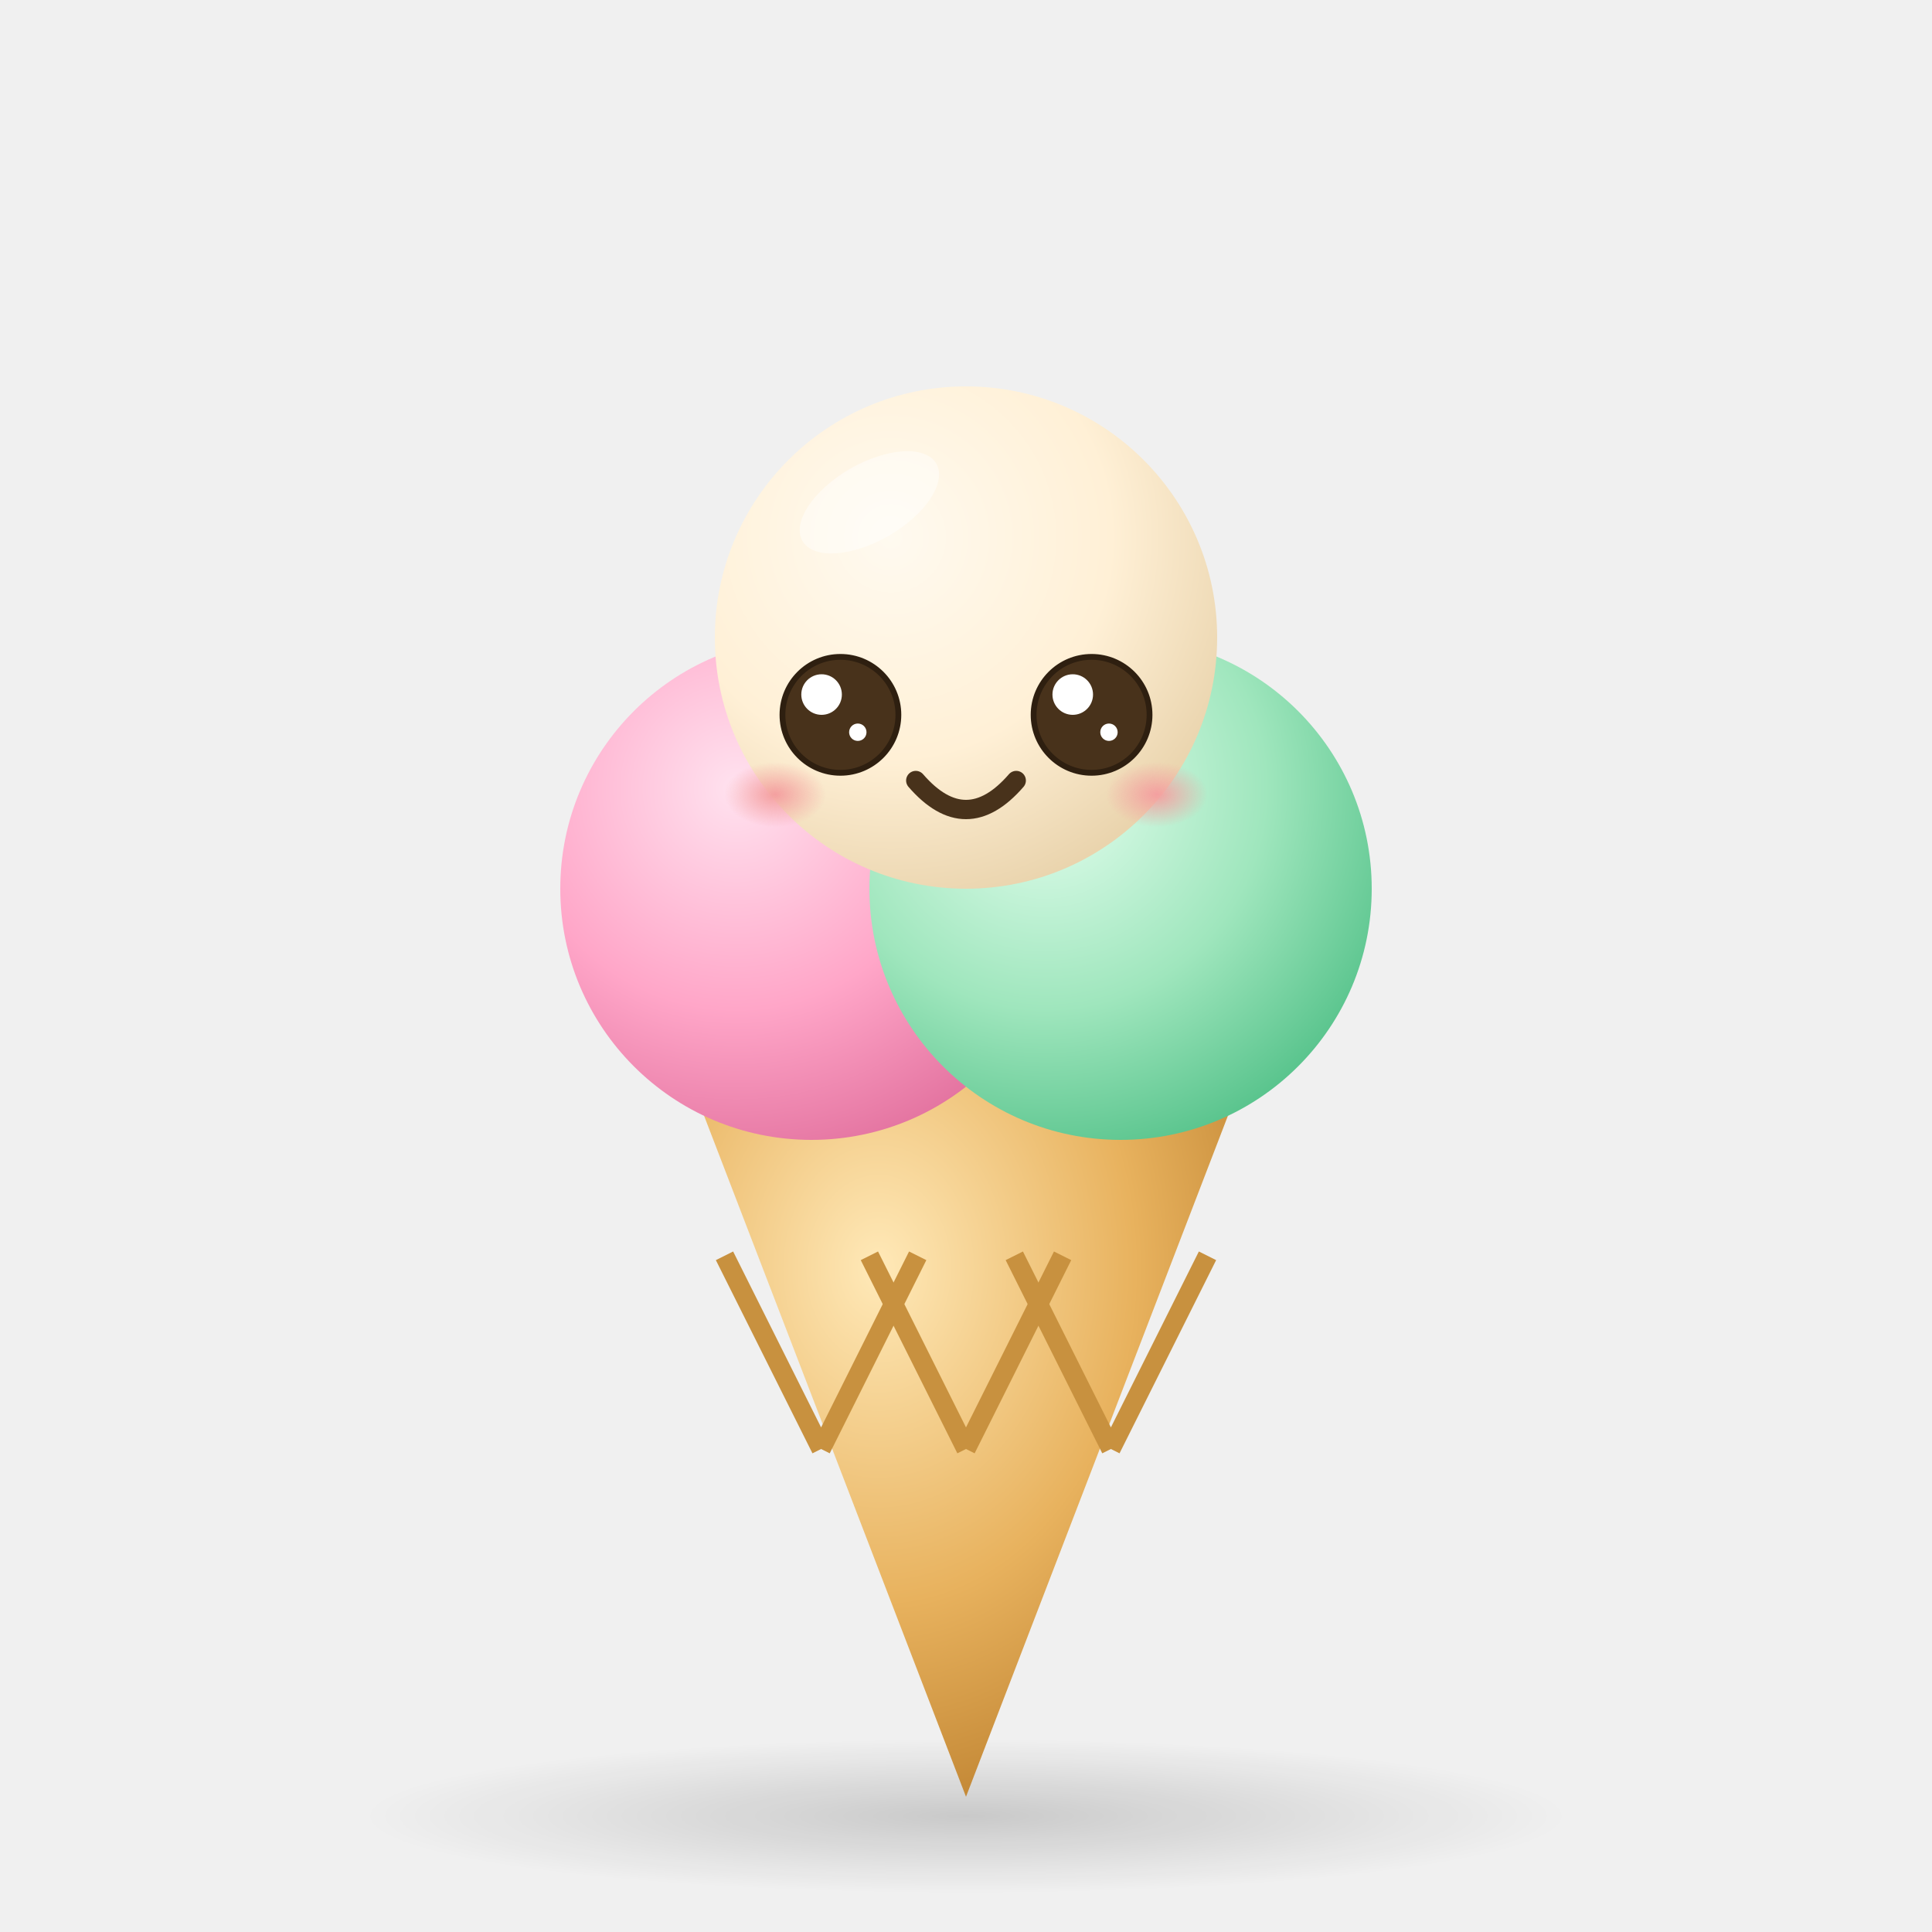
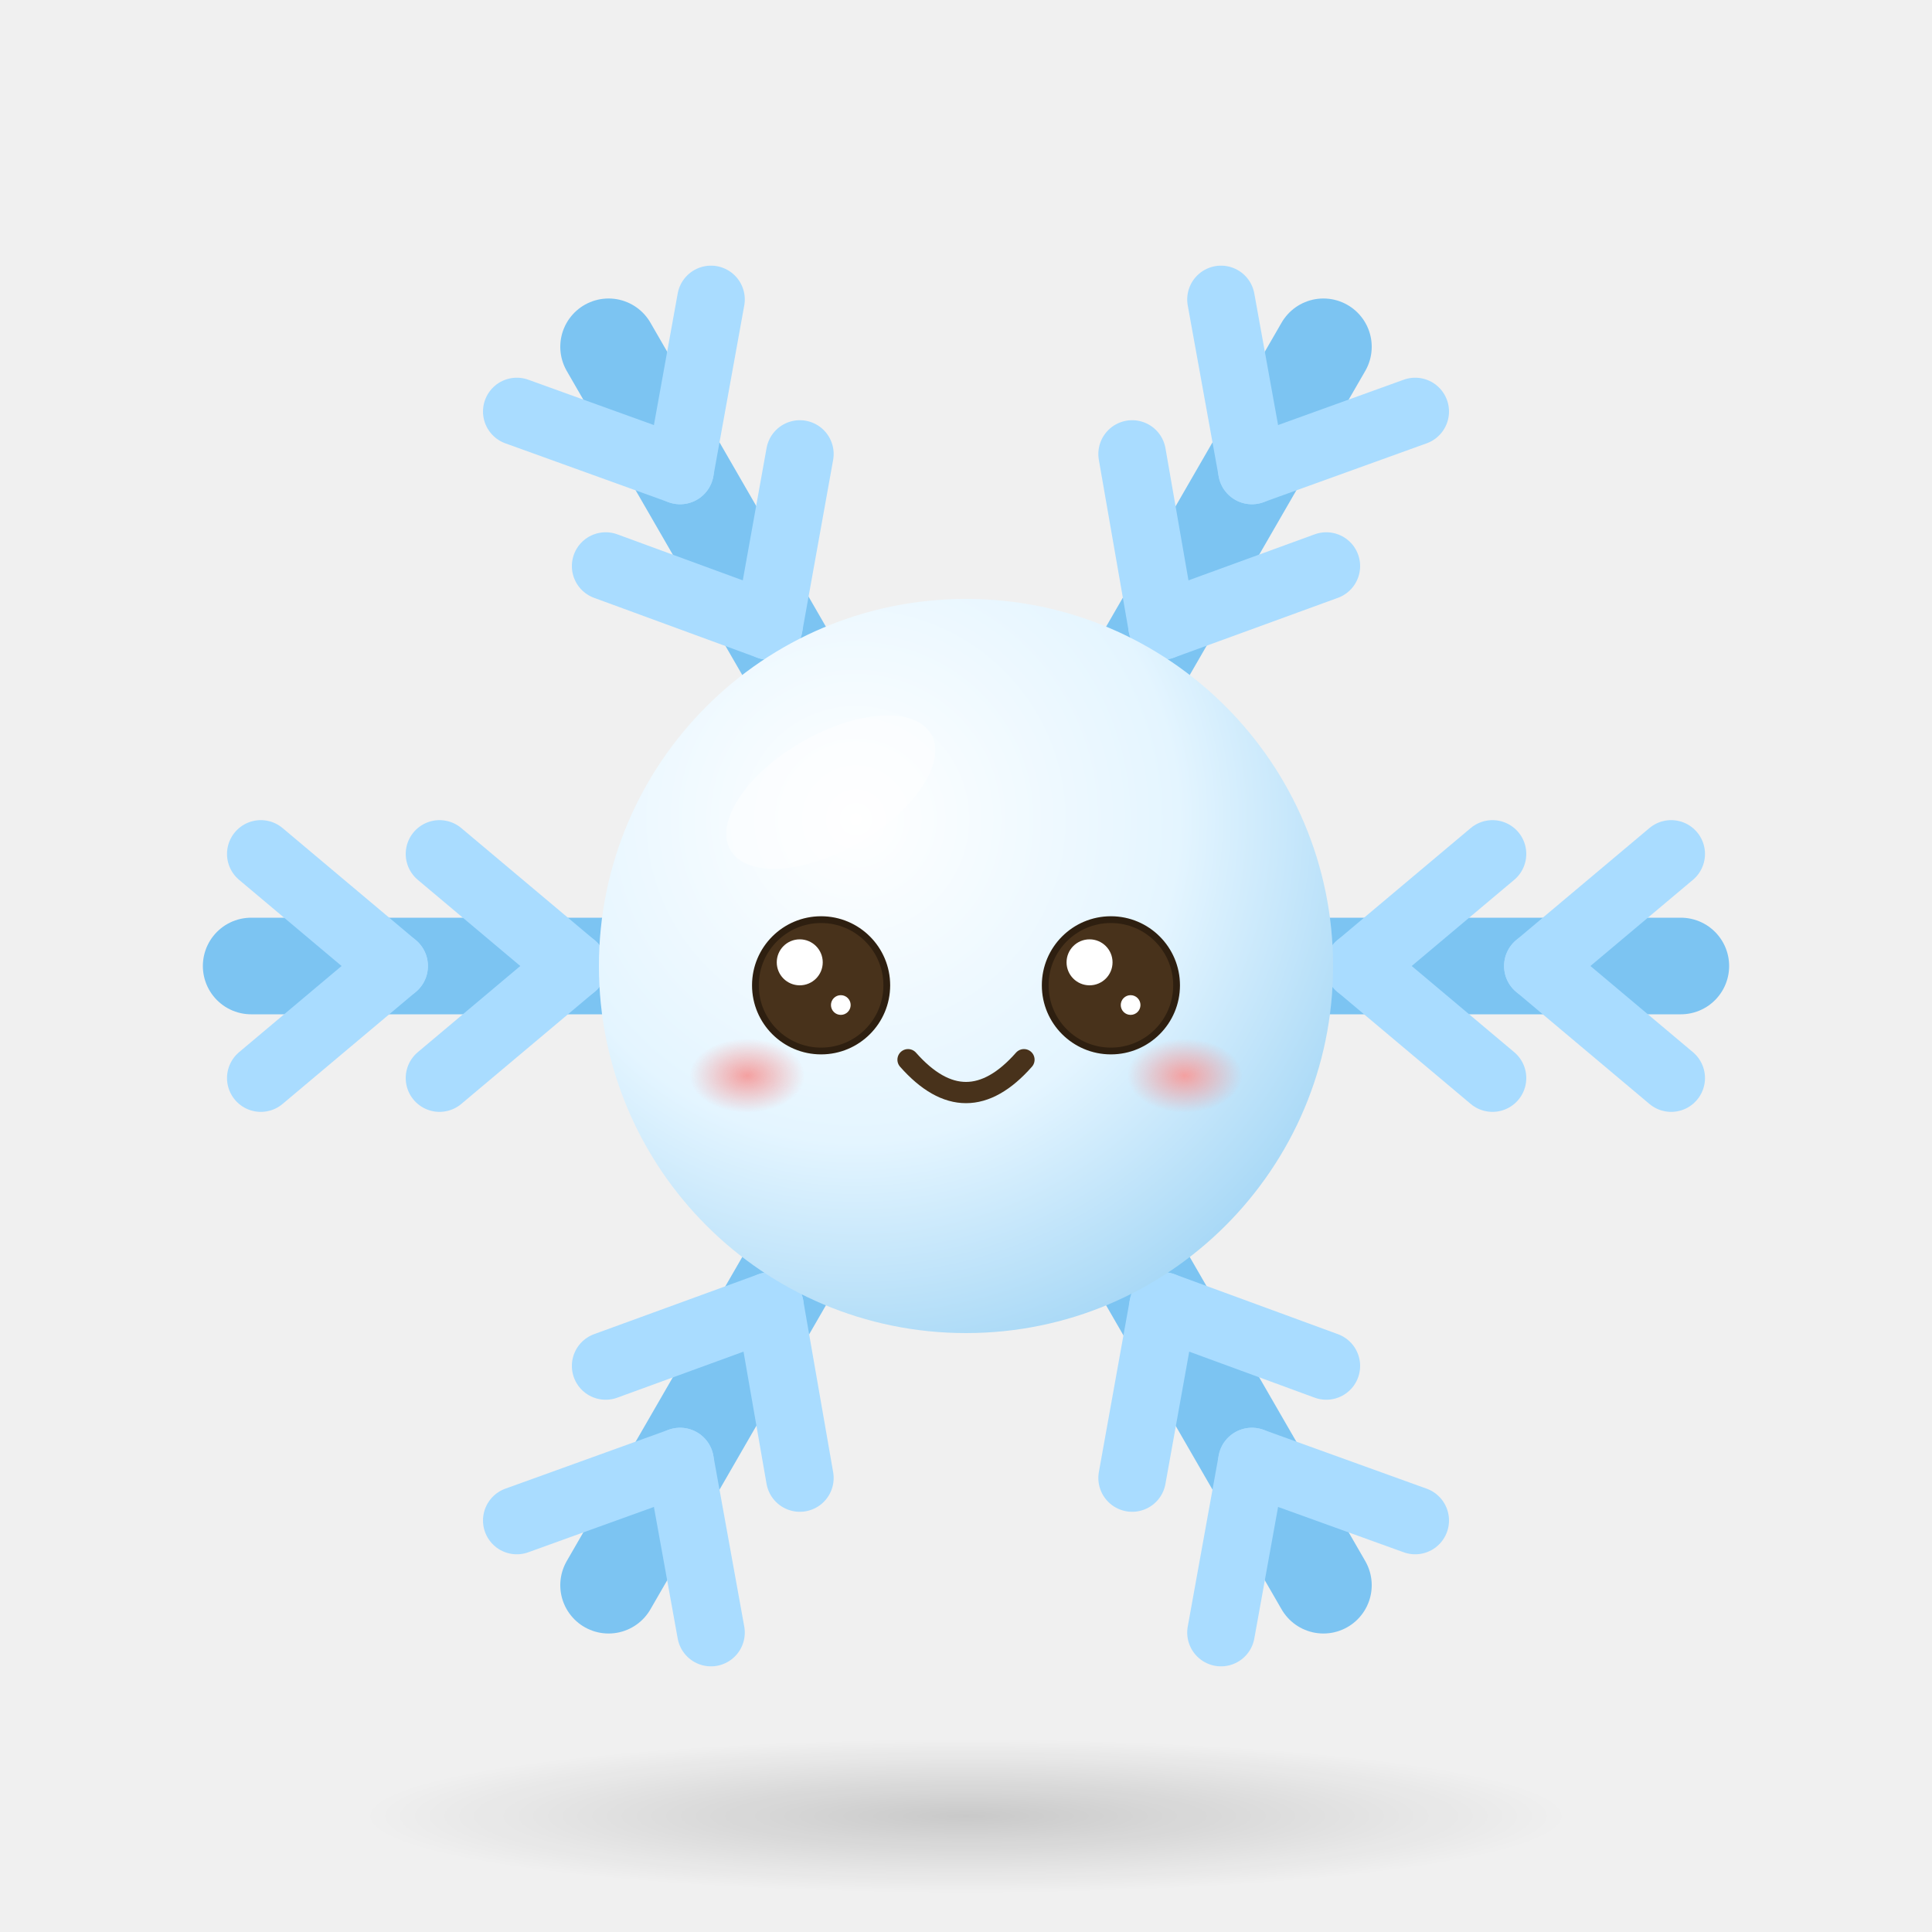
<svg xmlns="http://www.w3.org/2000/svg" viewBox="0 0 200 200">
  <defs>
    <radialGradient id="g1" cx="35%" cy="30%" r="80%">
-       <stop offset="0" stop-color="#ffe9b8" />
-       <stop offset="0.55" stop-color="#e8b25e" />
-       <stop offset="1" stop-color="#b97c2a" />
+       <stop offset="0" stop-color="#ffffff" />
+       <stop offset="0.55" stop-color="#e4f5ff" />
+       <stop offset="1" stop-color="#9fd4f5" />
    </radialGradient>
-     <radialGradient id="g2" cx="35%" cy="30%" r="80%">
-       <stop offset="0" stop-color="#ffe2ef" />
-       <stop offset="0.55" stop-color="#ffa6c8" />
-       <stop offset="1" stop-color="#e06d9b" />
-     </radialGradient>
-     <radialGradient id="g3" cx="35%" cy="30%" r="80%">
-       <stop offset="0" stop-color="#e6fff0" />
-       <stop offset="0.55" stop-color="#9fe6bd" />
-       <stop offset="1" stop-color="#4fbf86" />
-     </radialGradient>
-     <radialGradient id="g4" cx="35%" cy="30%" r="80%">
-       <stop offset="0" stop-color="#fffaf0" />
-       <stop offset="0.55" stop-color="#fff0d6" />
-       <stop offset="1" stop-color="#e6cfa6" />
-     </radialGradient>
-     <radialGradient id="g5" cx="50%" cy="50%" r="50%">
+     <radialGradient id="g2" cx="50%" cy="50%" r="50%">
      <stop offset="0" stop-color="#f4a0a0" />
      <stop offset="1" stop-color="#f4a0a0" stop-opacity="0" />
    </radialGradient>
    <radialGradient id="sh" cx="50%" cy="50%" r="50%">
      <stop offset="0" stop-color="#000" stop-opacity=".16" />
      <stop offset="1" stop-color="#000" stop-opacity="0" />
    </radialGradient>
  </defs>
  <ellipse cx="100" cy="188" rx="62" ry="8" fill="url(#sh)" />
-   <path d="M70 108 L100 186 L130 108Z" fill="url(#g1)" />
-   <path d="M75 130 L85 150 M95 130 L85 150" fill="none" stroke="#c8913f" stroke-width="2" />
-   <path d="M90 130 L100 150 M110 130 L100 150" fill="none" stroke="#c8913f" stroke-width="2" />
-   <path d="M105 130 L115 150 M125 130 L115 150" fill="none" stroke="#c8913f" stroke-width="2" />
-   <circle cx="84" cy="92" r="26" fill="url(#g2)" />
-   <circle cx="116" cy="92" r="26" fill="url(#g3)" />
-   <circle cx="100" cy="66" r="26" fill="url(#g4)" />
-   <ellipse cx="90" cy="52" rx="8" ry="4" fill="#fff" opacity=".45" transform="rotate(-30 90 52)" />
-   <circle cx="87" cy="74" r="6.0" fill="#48321b" stroke="#2e1f10" stroke-width="0.6" />
-   <circle cx="85.05" cy="71.9" r="2.1" fill="#fff" />
-   <circle cx="88.8" cy="75.8" r="0.9" fill="#fff" />
-   <ellipse cx="80.25" cy="82.25" rx="5.25" ry="3.375" fill="url(#g5)" />
-   <circle cx="113" cy="74" r="6.0" fill="#48321b" stroke="#2e1f10" stroke-width="0.6" />
-   <circle cx="111.05" cy="71.9" r="2.1" fill="#fff" />
-   <circle cx="114.8" cy="75.8" r="0.9" fill="#fff" />
-   <ellipse cx="119.75" cy="82.25" rx="5.25" ry="3.375" fill="url(#g5)" />
-   <path d="M94.8 80.8 Q100 86.8 105.2 80.8" fill="none" stroke="#48321b" stroke-width="2.0" stroke-linecap="round" />
+   <path d="M100 100 L174.0 100.0" fill="none" stroke="#7cc4f2" stroke-width="10" stroke-linecap="round" />
+   <path d="M140.7 100.0 L154.5 88.4" fill="none" stroke="#a9dcff" stroke-width="7" stroke-linecap="round" />
+   <path d="M140.7 100.0 L154.5 111.6" fill="none" stroke="#a9dcff" stroke-width="7" stroke-linecap="round" />
+   <path d="M159.2 100.0 L173.0 88.4" fill="none" stroke="#a9dcff" stroke-width="7" stroke-linecap="round" />
+   <path d="M159.2 100.0 L173.0 111.6" fill="none" stroke="#a9dcff" stroke-width="7" stroke-linecap="round" />
+   <path d="M100 100 L137.0 164.1" fill="none" stroke="#7cc4f2" stroke-width="10" stroke-linecap="round" />
+   <path d="M120.4 135.2 L137.3 141.4" fill="none" stroke="#a9dcff" stroke-width="7" stroke-linecap="round" />
+   <path d="M120.4 135.2 L117.2 153.0" fill="none" stroke="#a9dcff" stroke-width="7" stroke-linecap="round" />
+   <path d="M129.6 151.3 L146.5 157.4" fill="none" stroke="#a9dcff" stroke-width="7" stroke-linecap="round" />
+   <path d="M129.6 151.3 L126.4 169.0" fill="none" stroke="#a9dcff" stroke-width="7" stroke-linecap="round" />
+   <path d="M100 100 L63.0 164.1" fill="none" stroke="#7cc4f2" stroke-width="10" stroke-linecap="round" />
+   <path d="M79.7 135.2 L82.8 153.0" fill="none" stroke="#a9dcff" stroke-width="7" stroke-linecap="round" />
+   <path d="M79.7 135.2 L62.7 141.4" fill="none" stroke="#a9dcff" stroke-width="7" stroke-linecap="round" />
+   <path d="M70.4 151.3 L73.6 169.0" fill="none" stroke="#a9dcff" stroke-width="7" stroke-linecap="round" />
+   <path d="M70.4 151.3 L53.5 157.4" fill="none" stroke="#a9dcff" stroke-width="7" stroke-linecap="round" />
+   <path d="M100 100 L26.0 100.0" fill="none" stroke="#7cc4f2" stroke-width="10" stroke-linecap="round" />
+   <path d="M59.3 100.0 L45.5 111.6" fill="none" stroke="#a9dcff" stroke-width="7" stroke-linecap="round" />
+   <path d="M59.3 100.0 L45.5 88.4" fill="none" stroke="#a9dcff" stroke-width="7" stroke-linecap="round" />
+   <path d="M40.8 100.0 L27.0 111.6" fill="none" stroke="#a9dcff" stroke-width="7" stroke-linecap="round" />
+   <path d="M40.8 100.0 L27.0 88.4" fill="none" stroke="#a9dcff" stroke-width="7" stroke-linecap="round" />
+   <path d="M100 100 L63.0 35.9" fill="none" stroke="#7cc4f2" stroke-width="10" stroke-linecap="round" />
+   <path d="M79.6 64.8 L62.7 58.6" fill="none" stroke="#a9dcff" stroke-width="7" stroke-linecap="round" />
+   <path d="M79.6 64.8 L82.8 47.0" fill="none" stroke="#a9dcff" stroke-width="7" stroke-linecap="round" />
+   <path d="M70.4 48.7 L53.5 42.6" fill="none" stroke="#a9dcff" stroke-width="7" stroke-linecap="round" />
+   <path d="M70.4 48.7 L73.6 31.0" fill="none" stroke="#a9dcff" stroke-width="7" stroke-linecap="round" />
+   <path d="M100 100 L137.0 35.9" fill="none" stroke="#7cc4f2" stroke-width="10" stroke-linecap="round" />
+   <path d="M120.3 64.8 L117.2 47.0" fill="none" stroke="#a9dcff" stroke-width="7" stroke-linecap="round" />
+   <path d="M120.3 64.8 L137.3 58.6" fill="none" stroke="#a9dcff" stroke-width="7" stroke-linecap="round" />
+   <path d="M129.6 48.7 L126.4 31.0" fill="none" stroke="#a9dcff" stroke-width="7" stroke-linecap="round" />
+   <path d="M129.6 48.7 L146.5 42.6" fill="none" stroke="#a9dcff" stroke-width="7" stroke-linecap="round" />
+   <circle cx="100" cy="100" r="38" fill="url(#g1)" />
+   <ellipse cx="86" cy="82" rx="12" ry="6" fill="#fff" opacity=".45" transform="rotate(-30 86 82)" />
+   <circle cx="85" cy="102" r="6.8" fill="#48321b" stroke="#2e1f10" stroke-width="0.7" />
+   <circle cx="82.79" cy="99.62" r="2.38" fill="#fff" />
+   <circle cx="87.04" cy="104.04" r="1.02" fill="#fff" />
+   <ellipse cx="77.35" cy="111.35" rx="5.95" ry="3.825" fill="url(#g2)" />
+   <circle cx="115" cy="102" r="6.8" fill="#48321b" stroke="#2e1f10" stroke-width="0.7" />
+   <circle cx="112.79" cy="99.62" r="2.38" fill="#fff" />
+   <circle cx="117.04" cy="104.04" r="1.02" fill="#fff" />
+   <ellipse cx="122.65" cy="111.35" rx="5.95" ry="3.825" fill="url(#g2)" />
+   <path d="M94.0 109.7 Q100 116.5 106.0 109.7" fill="none" stroke="#48321b" stroke-width="2.2" stroke-linecap="round" />
</svg>
